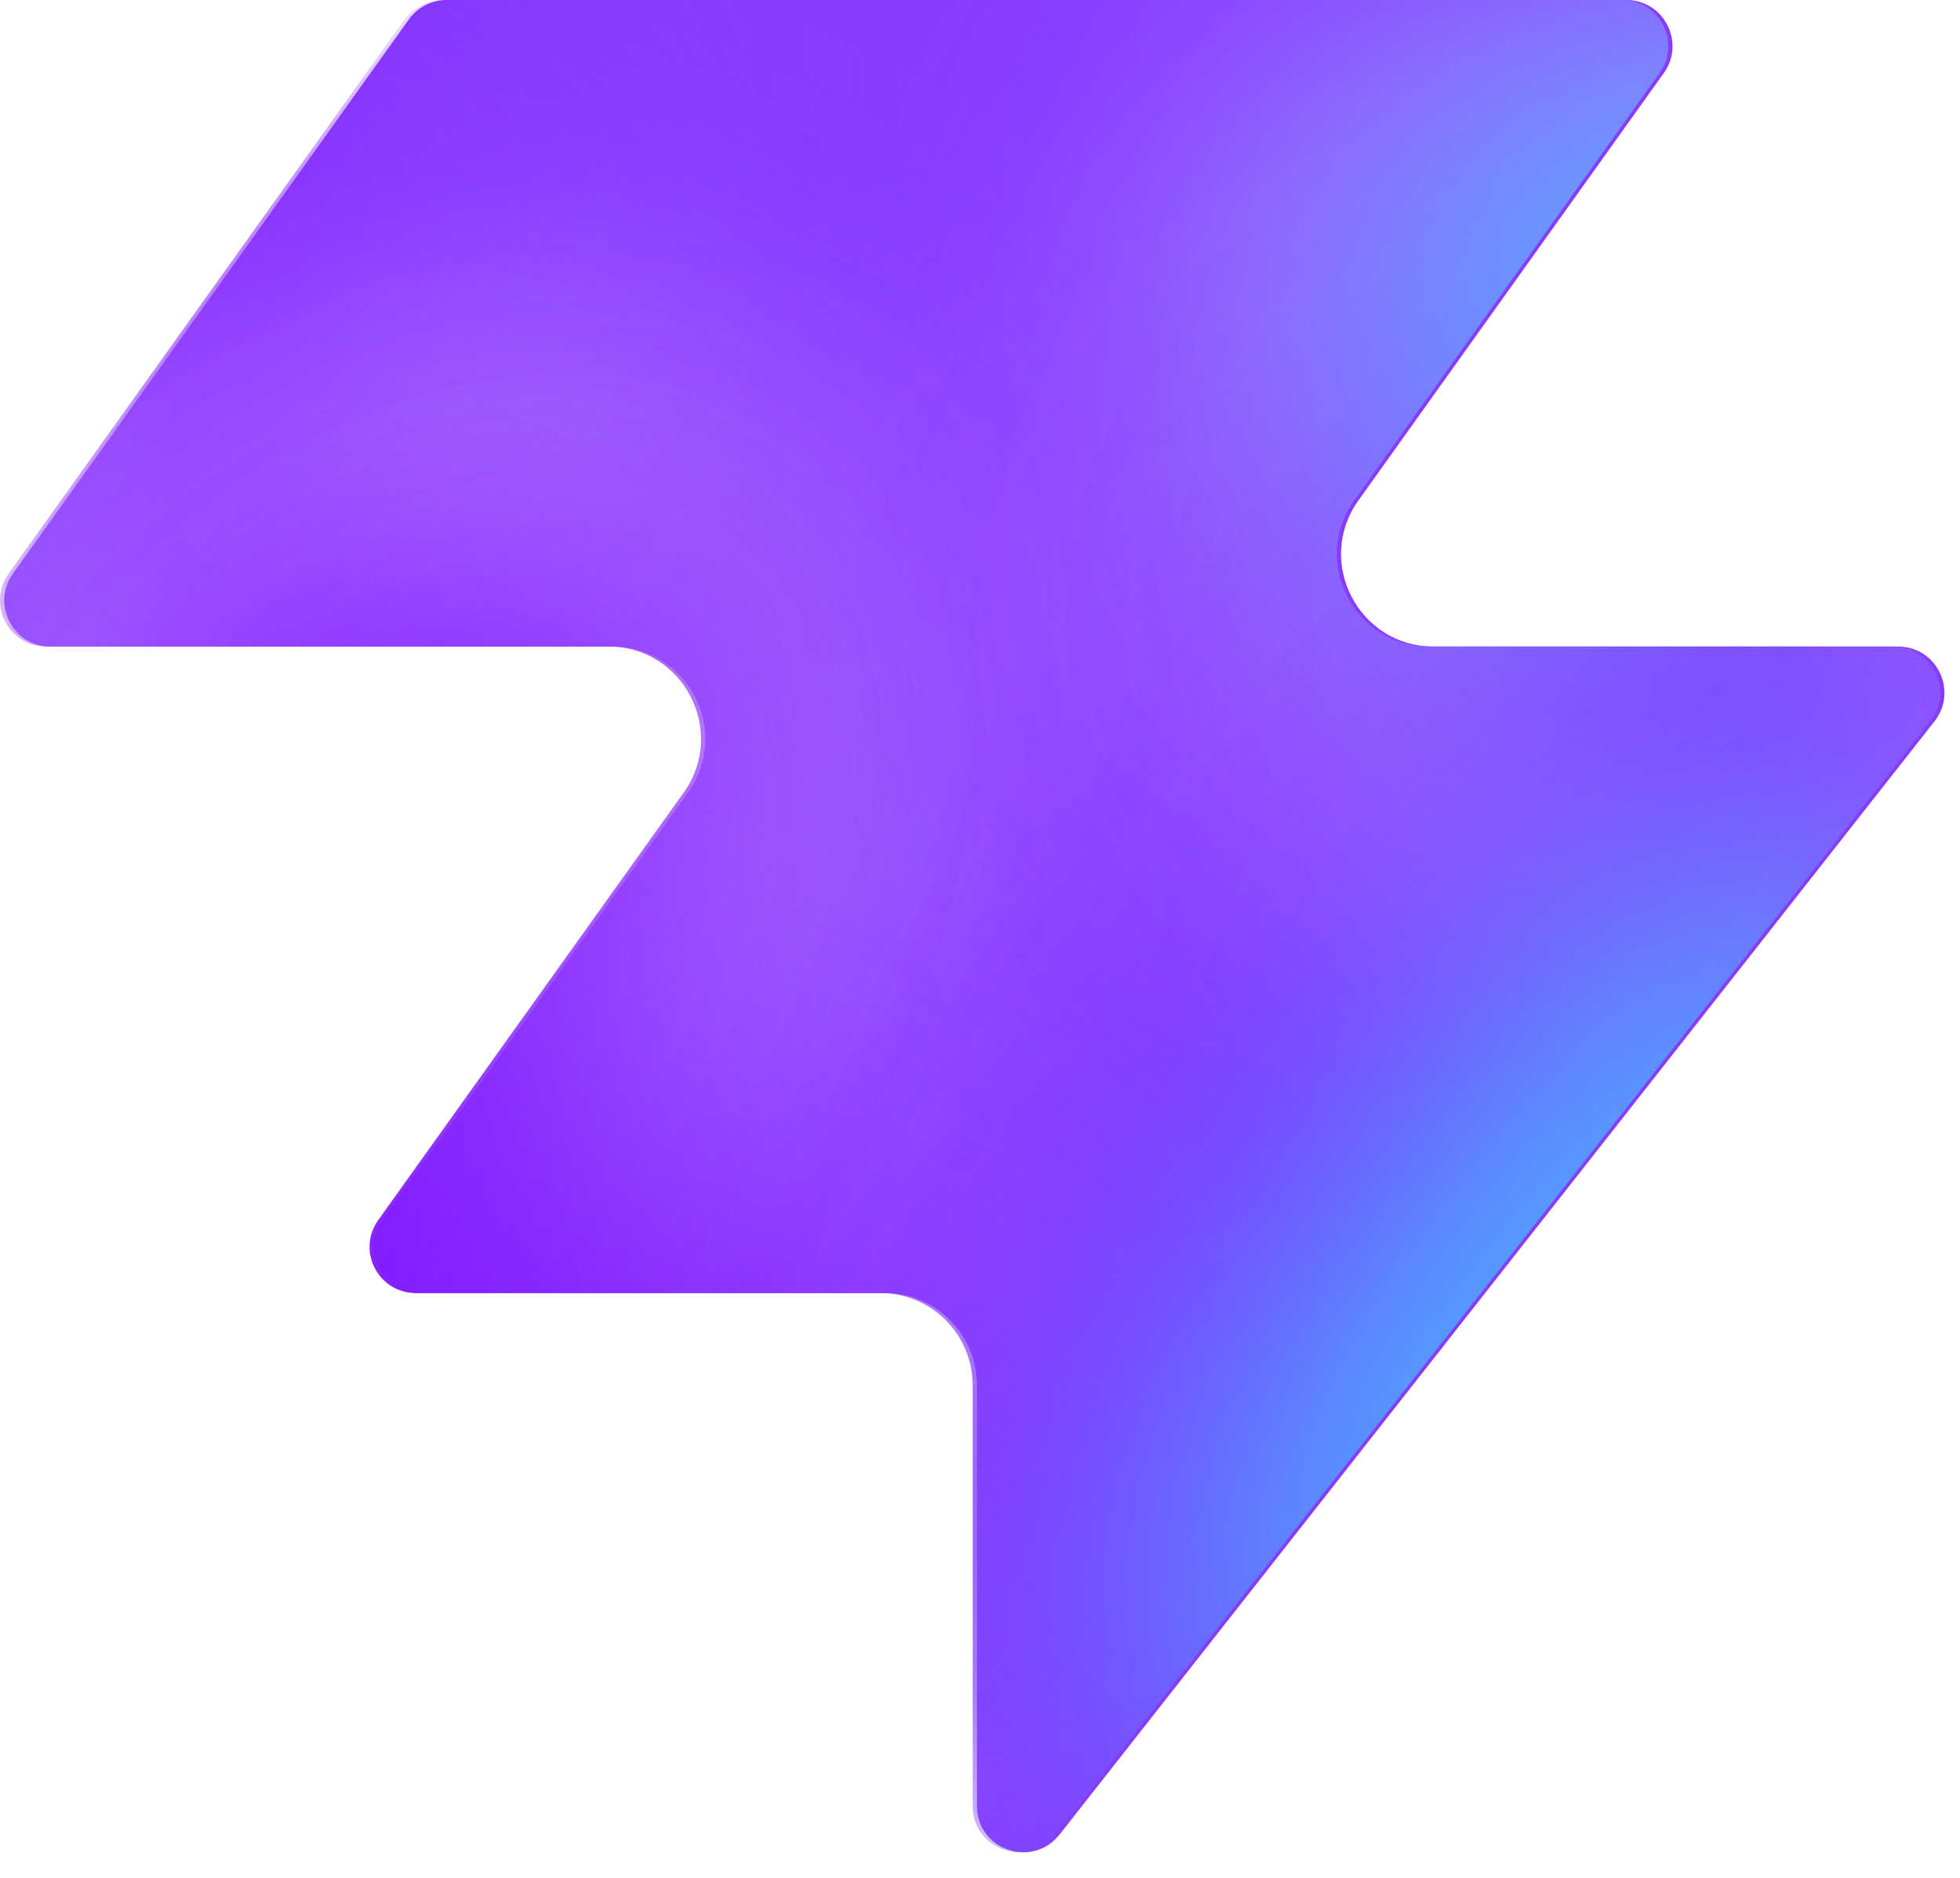
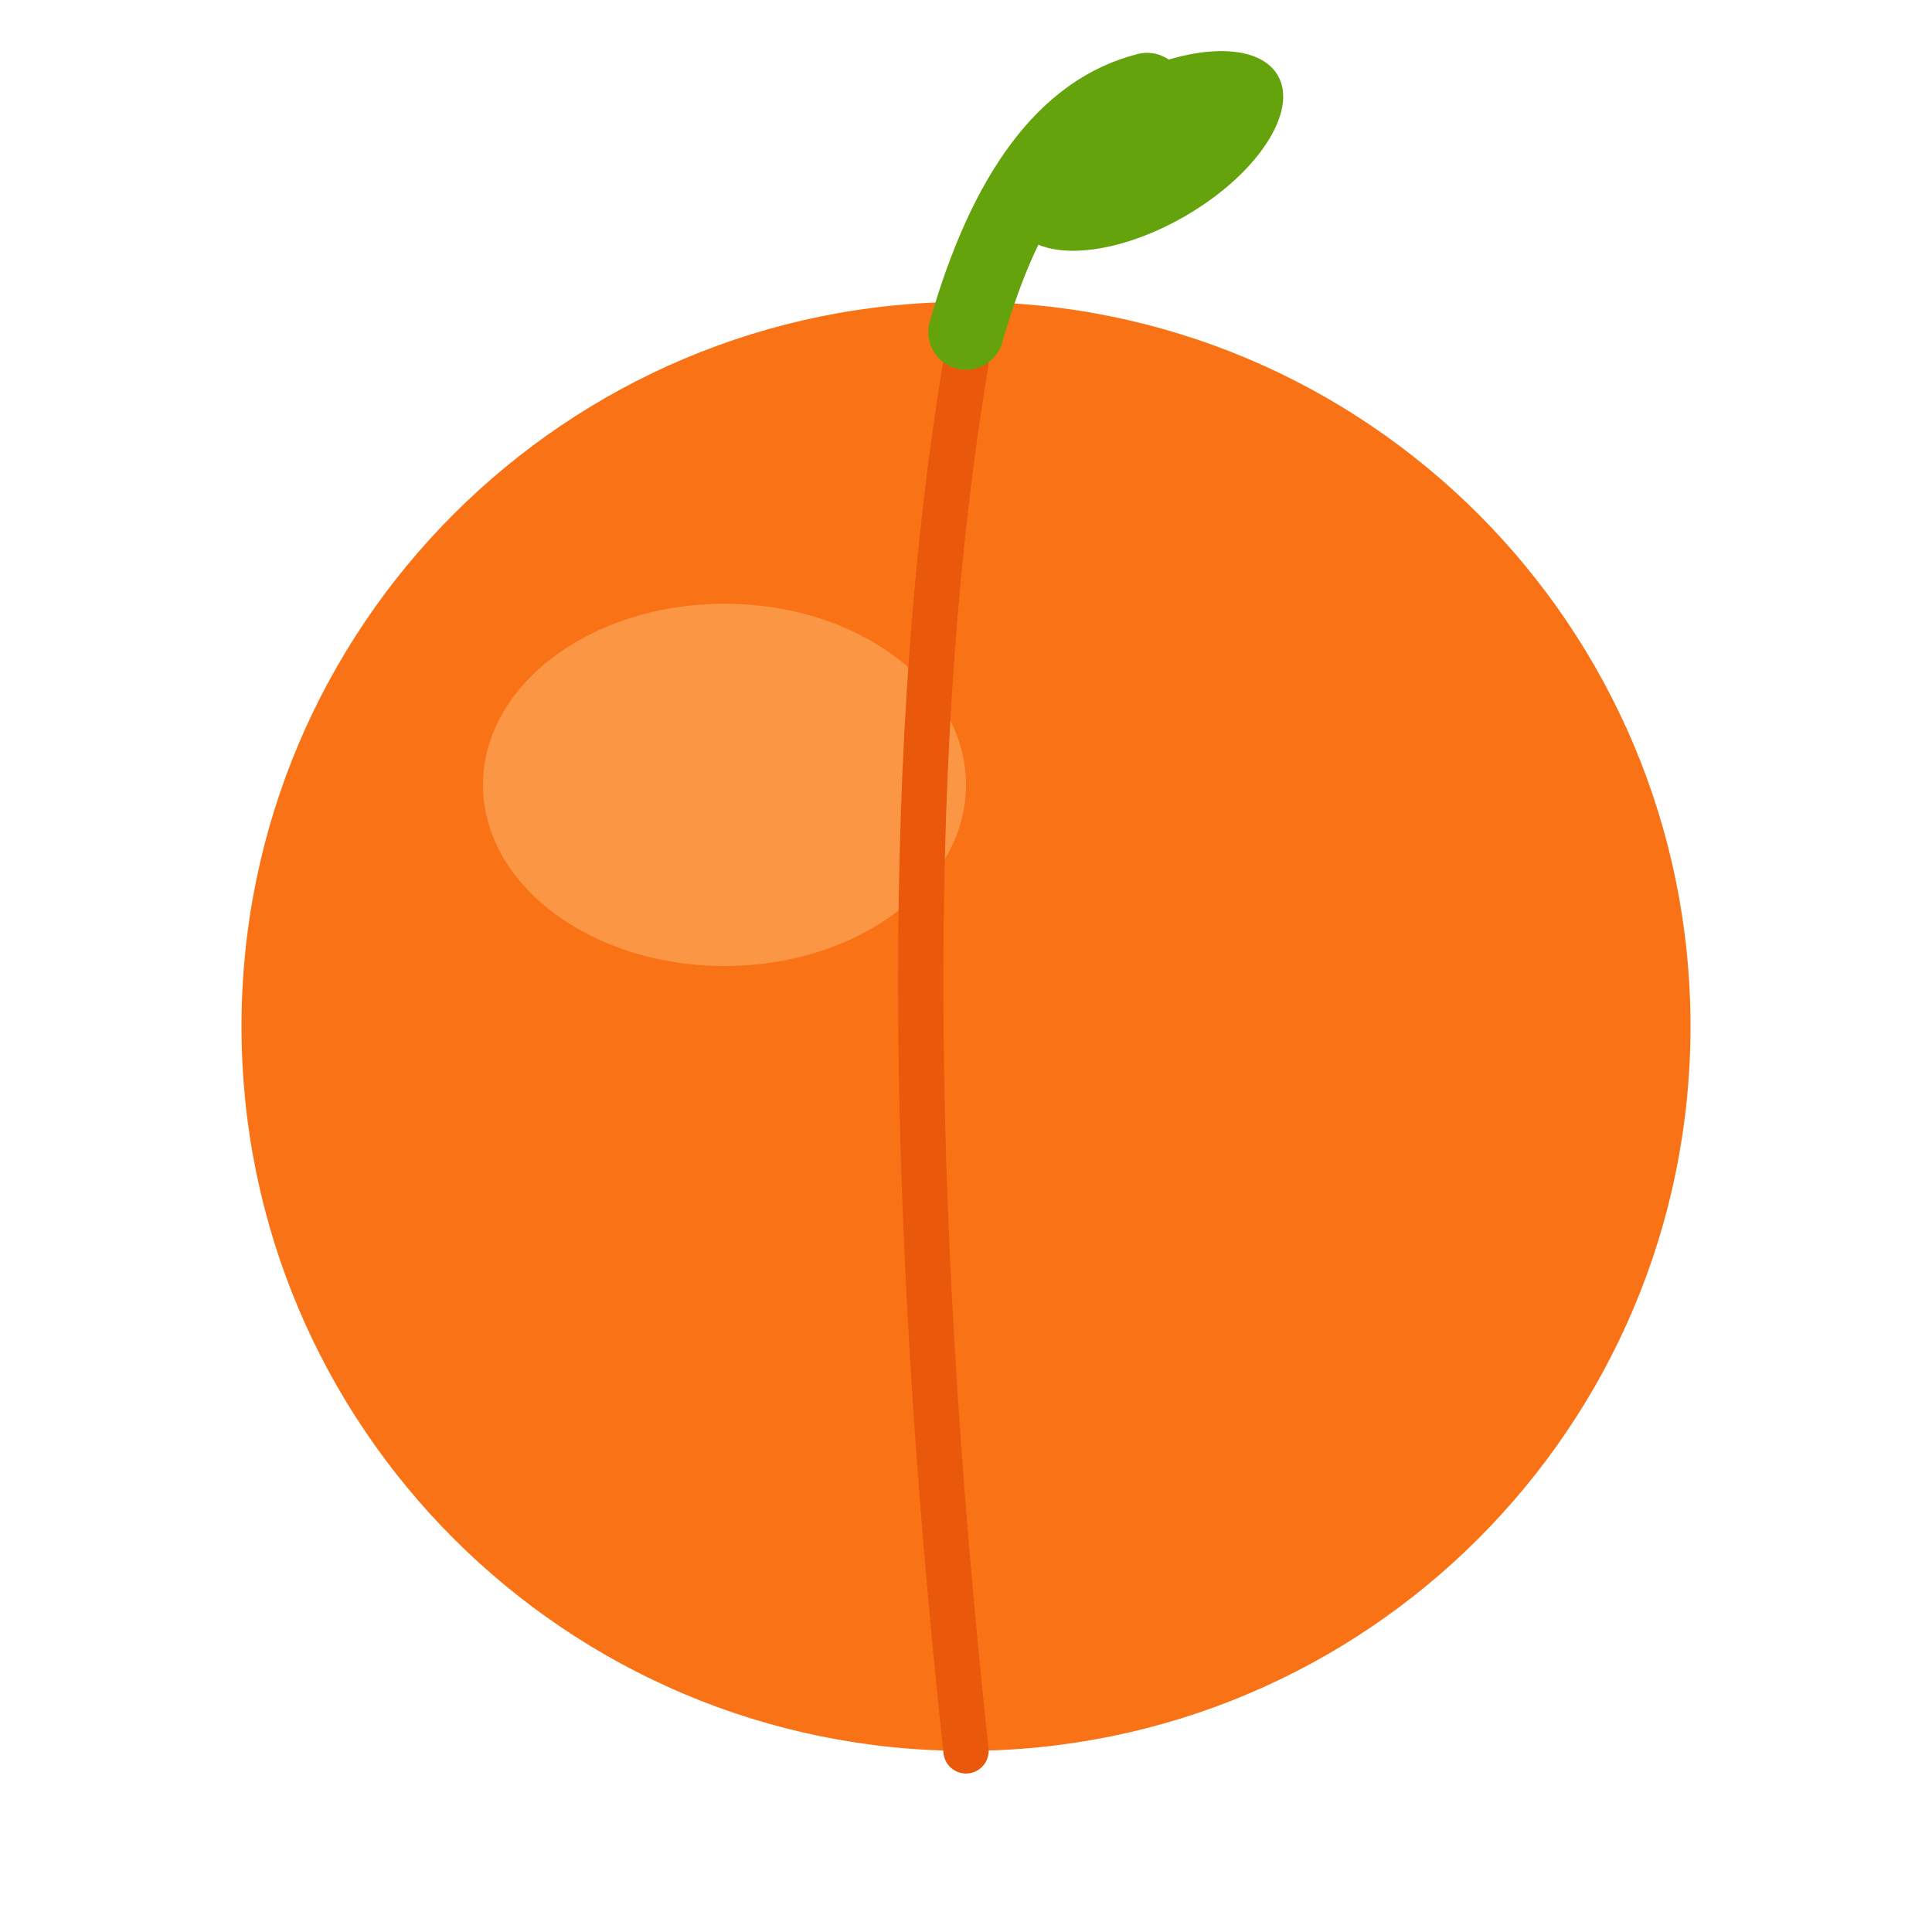
- <svg xmlns="http://www.w3.org/2000/svg" width="48" height="46" fill="none" viewBox="0 0 48 46">
-   <path fill="#863bff" d="M25.946 44.938c-.664.845-2.021.375-2.021-.698V33.937a2.26 2.26 0 0 0-2.262-2.262H10.287c-.92 0-1.456-1.04-.92-1.788l7.48-10.471c1.07-1.497 0-3.578-1.842-3.578H1.237c-.92 0-1.456-1.04-.92-1.788L10.013.474c.214-.297.556-.474.92-.474h28.894c.92 0 1.456 1.04.92 1.788l-7.48 10.471c-1.07 1.498 0 3.579 1.842 3.579h11.377c.943 0 1.473 1.088.89 1.83L25.947 44.94z" style="fill:#863bff;fill:color(display-p3 .525 .23 1);fill-opacity:1" />
-   <mask id="a" width="48" height="46" x="0" y="0" maskUnits="userSpaceOnUse" style="mask-type:alpha">
-     <path fill="#000" d="M25.842 44.938c-.664.844-2.021.375-2.021-.698V33.937a2.26 2.26 0 0 0-2.262-2.262H10.183c-.92 0-1.456-1.04-.92-1.788l7.48-10.471c1.07-1.498 0-3.579-1.842-3.579H1.133c-.92 0-1.456-1.04-.92-1.787L9.91.473c.214-.297.556-.474.92-.474h28.894c.92 0 1.456 1.04.92 1.788l-7.48 10.471c-1.07 1.498 0 3.578 1.842 3.578h11.377c.943 0 1.473 1.088.89 1.832L25.843 44.94z" style="fill:#000;fill-opacity:1" />
-   </mask>
-   <g mask="url(#a)">
-     <g filter="url(#b)">
-       <ellipse cx="5.508" cy="14.704" fill="#ede6ff" rx="5.508" ry="14.704" style="fill:#ede6ff;fill:color(display-p3 .927 .903 1);fill-opacity:1" transform="matrix(.00324 1 1 -.00324 -4.47 31.516)" />
-     </g>
-     <g filter="url(#c)">
-       <ellipse cx="10.399" cy="29.851" fill="#ede6ff" rx="10.399" ry="29.851" style="fill:#ede6ff;fill:color(display-p3 .927 .903 1);fill-opacity:1" transform="matrix(.00324 1 1 -.00324 -39.328 7.883)" />
-     </g>
-     <g filter="url(#d)">
-       <ellipse cx="5.508" cy="30.487" fill="#7e14ff" rx="5.508" ry="30.487" style="fill:#7e14ff;fill:color(display-p3 .492 .077 1);fill-opacity:1" transform="rotate(89.814 -25.913 -14.639)scale(1 -1)" />
-     </g>
-     <g filter="url(#e)">
-       <ellipse cx="5.508" cy="30.599" fill="#7e14ff" rx="5.508" ry="30.599" style="fill:#7e14ff;fill:color(display-p3 .492 .077 1);fill-opacity:1" transform="rotate(89.814 -32.644 -3.334)scale(1 -1)" />
-     </g>
-     <g filter="url(#f)">
-       <ellipse cx="5.508" cy="30.599" fill="#7e14ff" rx="5.508" ry="30.599" style="fill:#7e14ff;fill:color(display-p3 .492 .077 1);fill-opacity:1" transform="matrix(.00324 1 1 -.00324 -34.34 30.47)" />
-     </g>
-     <g filter="url(#g)">
-       <ellipse cx="14.072" cy="22.078" fill="#ede6ff" rx="14.072" ry="22.078" style="fill:#ede6ff;fill:color(display-p3 .927 .903 1);fill-opacity:1" transform="rotate(93.35 24.506 48.493)scale(-1 1)" />
-     </g>
-     <g filter="url(#h)">
-       <ellipse cx="3.47" cy="21.501" fill="#7e14ff" rx="3.47" ry="21.501" style="fill:#7e14ff;fill:color(display-p3 .492 .077 1);fill-opacity:1" transform="rotate(89.009 28.708 47.59)scale(-1 1)" />
-     </g>
-     <g filter="url(#i)">
-       <ellipse cx="3.47" cy="21.501" fill="#7e14ff" rx="3.47" ry="21.501" style="fill:#7e14ff;fill:color(display-p3 .492 .077 1);fill-opacity:1" transform="rotate(89.009 28.708 47.59)scale(-1 1)" />
-     </g>
-     <g filter="url(#j)">
-       <ellipse cx=".387" cy="8.972" fill="#7e14ff" rx="4.407" ry="29.108" style="fill:#7e14ff;fill:color(display-p3 .492 .077 1);fill-opacity:1" transform="rotate(39.51 .387 8.972)" />
-     </g>
-     <g filter="url(#k)">
-       <ellipse cx="47.523" cy="-6.092" fill="#7e14ff" rx="4.407" ry="29.108" style="fill:#7e14ff;fill:color(display-p3 .492 .077 1);fill-opacity:1" transform="rotate(37.892 47.523 -6.092)" />
-     </g>
-     <g filter="url(#l)">
-       <ellipse cx="41.412" cy="6.333" fill="#47bfff" rx="5.971" ry="9.665" style="fill:#47bfff;fill:color(display-p3 .28 .748 1);fill-opacity:1" transform="rotate(37.892 41.412 6.333)" />
-     </g>
-     <g filter="url(#m)">
-       <ellipse cx="-1.879" cy="38.332" fill="#7e14ff" rx="4.407" ry="29.108" style="fill:#7e14ff;fill:color(display-p3 .492 .077 1);fill-opacity:1" transform="rotate(37.892 -1.88 38.332)" />
-     </g>
-     <g filter="url(#n)">
-       <ellipse cx="-1.879" cy="38.332" fill="#7e14ff" rx="4.407" ry="29.108" style="fill:#7e14ff;fill:color(display-p3 .492 .077 1);fill-opacity:1" transform="rotate(37.892 -1.88 38.332)" />
-     </g>
-     <g filter="url(#o)">
-       <ellipse cx="35.651" cy="29.907" fill="#7e14ff" rx="4.407" ry="29.108" style="fill:#7e14ff;fill:color(display-p3 .492 .077 1);fill-opacity:1" transform="rotate(37.892 35.651 29.907)" />
-     </g>
-     <g filter="url(#p)">
-       <ellipse cx="38.418" cy="32.4" fill="#47bfff" rx="5.971" ry="15.297" style="fill:#47bfff;fill:color(display-p3 .28 .748 1);fill-opacity:1" transform="rotate(37.892 38.418 32.4)" />
-     </g>
-   </g>
-   <defs>
-     <filter id="b" width="60.045" height="41.654" x="-19.77" y="16.149" color-interpolation-filters="sRGB" filterUnits="userSpaceOnUse">
-       <feFlood flood-opacity="0" result="BackgroundImageFix" />
-       <feBlend in="SourceGraphic" in2="BackgroundImageFix" result="shape" />
-       <feGaussianBlur result="effect1_foregroundBlur_2002_17158" stdDeviation="7.659" />
-     </filter>
-     <filter id="c" width="90.34" height="51.437" x="-54.613" y="-7.533" color-interpolation-filters="sRGB" filterUnits="userSpaceOnUse">
-       <feFlood flood-opacity="0" result="BackgroundImageFix" />
-       <feBlend in="SourceGraphic" in2="BackgroundImageFix" result="shape" />
-       <feGaussianBlur result="effect1_foregroundBlur_2002_17158" stdDeviation="7.659" />
-     </filter>
-     <filter id="d" width="79.355" height="29.4" x="-49.64" y="2.03" color-interpolation-filters="sRGB" filterUnits="userSpaceOnUse">
-       <feFlood flood-opacity="0" result="BackgroundImageFix" />
-       <feBlend in="SourceGraphic" in2="BackgroundImageFix" result="shape" />
-       <feGaussianBlur result="effect1_foregroundBlur_2002_17158" stdDeviation="4.596" />
-     </filter>
-     <filter id="e" width="79.579" height="29.4" x="-45.045" y="20.029" color-interpolation-filters="sRGB" filterUnits="userSpaceOnUse">
-       <feFlood flood-opacity="0" result="BackgroundImageFix" />
-       <feBlend in="SourceGraphic" in2="BackgroundImageFix" result="shape" />
-       <feGaussianBlur result="effect1_foregroundBlur_2002_17158" stdDeviation="4.596" />
-     </filter>
-     <filter id="f" width="79.579" height="29.4" x="-43.513" y="21.178" color-interpolation-filters="sRGB" filterUnits="userSpaceOnUse">
-       <feFlood flood-opacity="0" result="BackgroundImageFix" />
-       <feBlend in="SourceGraphic" in2="BackgroundImageFix" result="shape" />
-       <feGaussianBlur result="effect1_foregroundBlur_2002_17158" stdDeviation="4.596" />
-     </filter>
-     <filter id="g" width="74.749" height="58.852" x="15.756" y="-17.901" color-interpolation-filters="sRGB" filterUnits="userSpaceOnUse">
-       <feFlood flood-opacity="0" result="BackgroundImageFix" />
-       <feBlend in="SourceGraphic" in2="BackgroundImageFix" result="shape" />
-       <feGaussianBlur result="effect1_foregroundBlur_2002_17158" stdDeviation="7.659" />
-     </filter>
-     <filter id="h" width="61.377" height="25.362" x="23.548" y="2.284" color-interpolation-filters="sRGB" filterUnits="userSpaceOnUse">
-       <feFlood flood-opacity="0" result="BackgroundImageFix" />
-       <feBlend in="SourceGraphic" in2="BackgroundImageFix" result="shape" />
-       <feGaussianBlur result="effect1_foregroundBlur_2002_17158" stdDeviation="4.596" />
-     </filter>
-     <filter id="i" width="61.377" height="25.362" x="23.548" y="2.284" color-interpolation-filters="sRGB" filterUnits="userSpaceOnUse">
-       <feFlood flood-opacity="0" result="BackgroundImageFix" />
-       <feBlend in="SourceGraphic" in2="BackgroundImageFix" result="shape" />
-       <feGaussianBlur result="effect1_foregroundBlur_2002_17158" stdDeviation="4.596" />
-     </filter>
-     <filter id="j" width="56.045" height="63.649" x="-27.636" y="-22.853" color-interpolation-filters="sRGB" filterUnits="userSpaceOnUse">
-       <feFlood flood-opacity="0" result="BackgroundImageFix" />
-       <feBlend in="SourceGraphic" in2="BackgroundImageFix" result="shape" />
-       <feGaussianBlur result="effect1_foregroundBlur_2002_17158" stdDeviation="4.596" />
-     </filter>
-     <filter id="k" width="54.814" height="64.646" x="20.116" y="-38.415" color-interpolation-filters="sRGB" filterUnits="userSpaceOnUse">
-       <feFlood flood-opacity="0" result="BackgroundImageFix" />
-       <feBlend in="SourceGraphic" in2="BackgroundImageFix" result="shape" />
-       <feGaussianBlur result="effect1_foregroundBlur_2002_17158" stdDeviation="4.596" />
-     </filter>
-     <filter id="l" width="33.541" height="35.313" x="24.641" y="-11.323" color-interpolation-filters="sRGB" filterUnits="userSpaceOnUse">
-       <feFlood flood-opacity="0" result="BackgroundImageFix" />
-       <feBlend in="SourceGraphic" in2="BackgroundImageFix" result="shape" />
-       <feGaussianBlur result="effect1_foregroundBlur_2002_17158" stdDeviation="4.596" />
-     </filter>
-     <filter id="m" width="54.814" height="64.646" x="-29.286" y="6.009" color-interpolation-filters="sRGB" filterUnits="userSpaceOnUse">
-       <feFlood flood-opacity="0" result="BackgroundImageFix" />
-       <feBlend in="SourceGraphic" in2="BackgroundImageFix" result="shape" />
-       <feGaussianBlur result="effect1_foregroundBlur_2002_17158" stdDeviation="4.596" />
-     </filter>
-     <filter id="n" width="54.814" height="64.646" x="-29.286" y="6.009" color-interpolation-filters="sRGB" filterUnits="userSpaceOnUse">
-       <feFlood flood-opacity="0" result="BackgroundImageFix" />
-       <feBlend in="SourceGraphic" in2="BackgroundImageFix" result="shape" />
-       <feGaussianBlur result="effect1_foregroundBlur_2002_17158" stdDeviation="4.596" />
-     </filter>
-     <filter id="o" width="54.814" height="64.646" x="8.244" y="-2.416" color-interpolation-filters="sRGB" filterUnits="userSpaceOnUse">
-       <feFlood flood-opacity="0" result="BackgroundImageFix" />
-       <feBlend in="SourceGraphic" in2="BackgroundImageFix" result="shape" />
-       <feGaussianBlur result="effect1_foregroundBlur_2002_17158" stdDeviation="4.596" />
-     </filter>
-     <filter id="p" width="39.409" height="43.623" x="18.713" y="10.588" color-interpolation-filters="sRGB" filterUnits="userSpaceOnUse">
-       <feFlood flood-opacity="0" result="BackgroundImageFix" />
-       <feBlend in="SourceGraphic" in2="BackgroundImageFix" result="shape" />
-       <feGaussianBlur result="effect1_foregroundBlur_2002_17158" stdDeviation="4.596" />
-     </filter>
-   </defs>
+ <svg xmlns="http://www.w3.org/2000/svg" viewBox="0 0 64 64">
+   <circle cx="32" cy="34" r="24" fill="#F97316" />
+   <ellipse cx="24" cy="26" rx="8" ry="6" fill="#FDBA74" opacity="0.5" />
+   <path d="M32 12 Q29 30 32 58" stroke="#EA580C" stroke-width="1.5" fill="none" stroke-linecap="round" />
+   <path d="M32 11 Q34 4 38 3" stroke="#65A30D" stroke-width="2.5" fill="none" stroke-linecap="round" />
+   <ellipse cx="38" cy="5" rx="5" ry="2.5" fill="#65A30D" transform="rotate(-30 38 5)" />
</svg>
